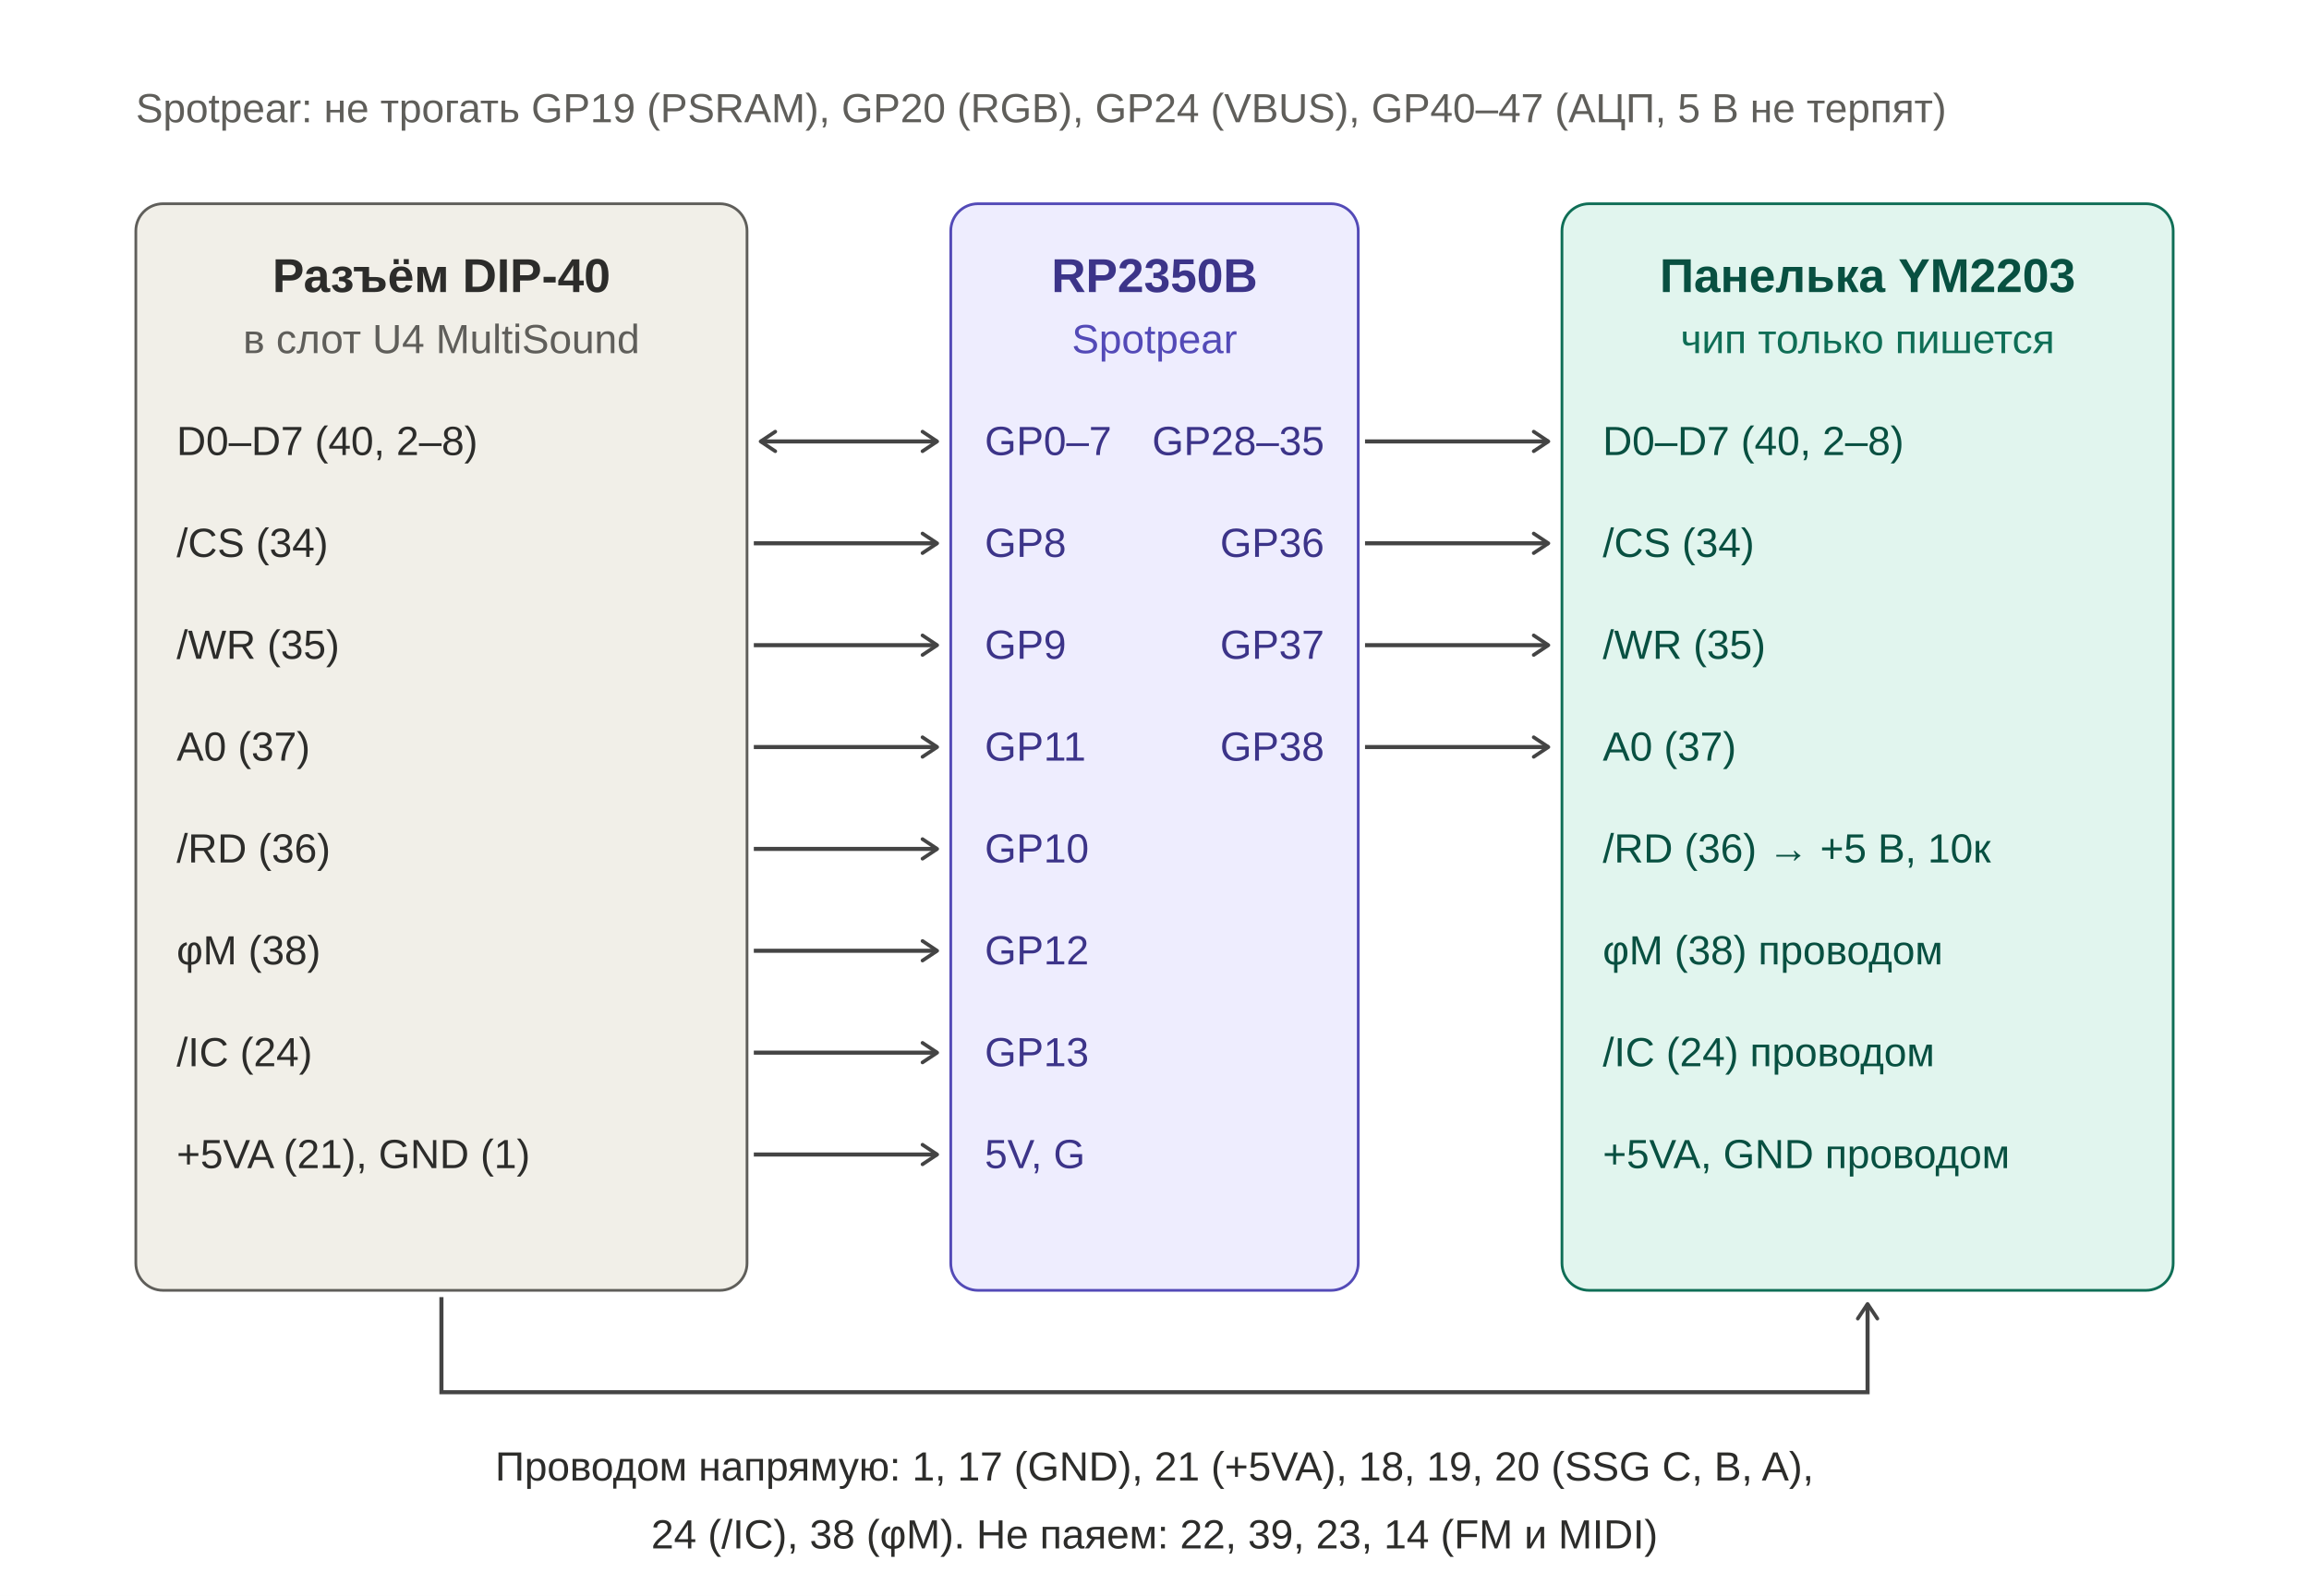
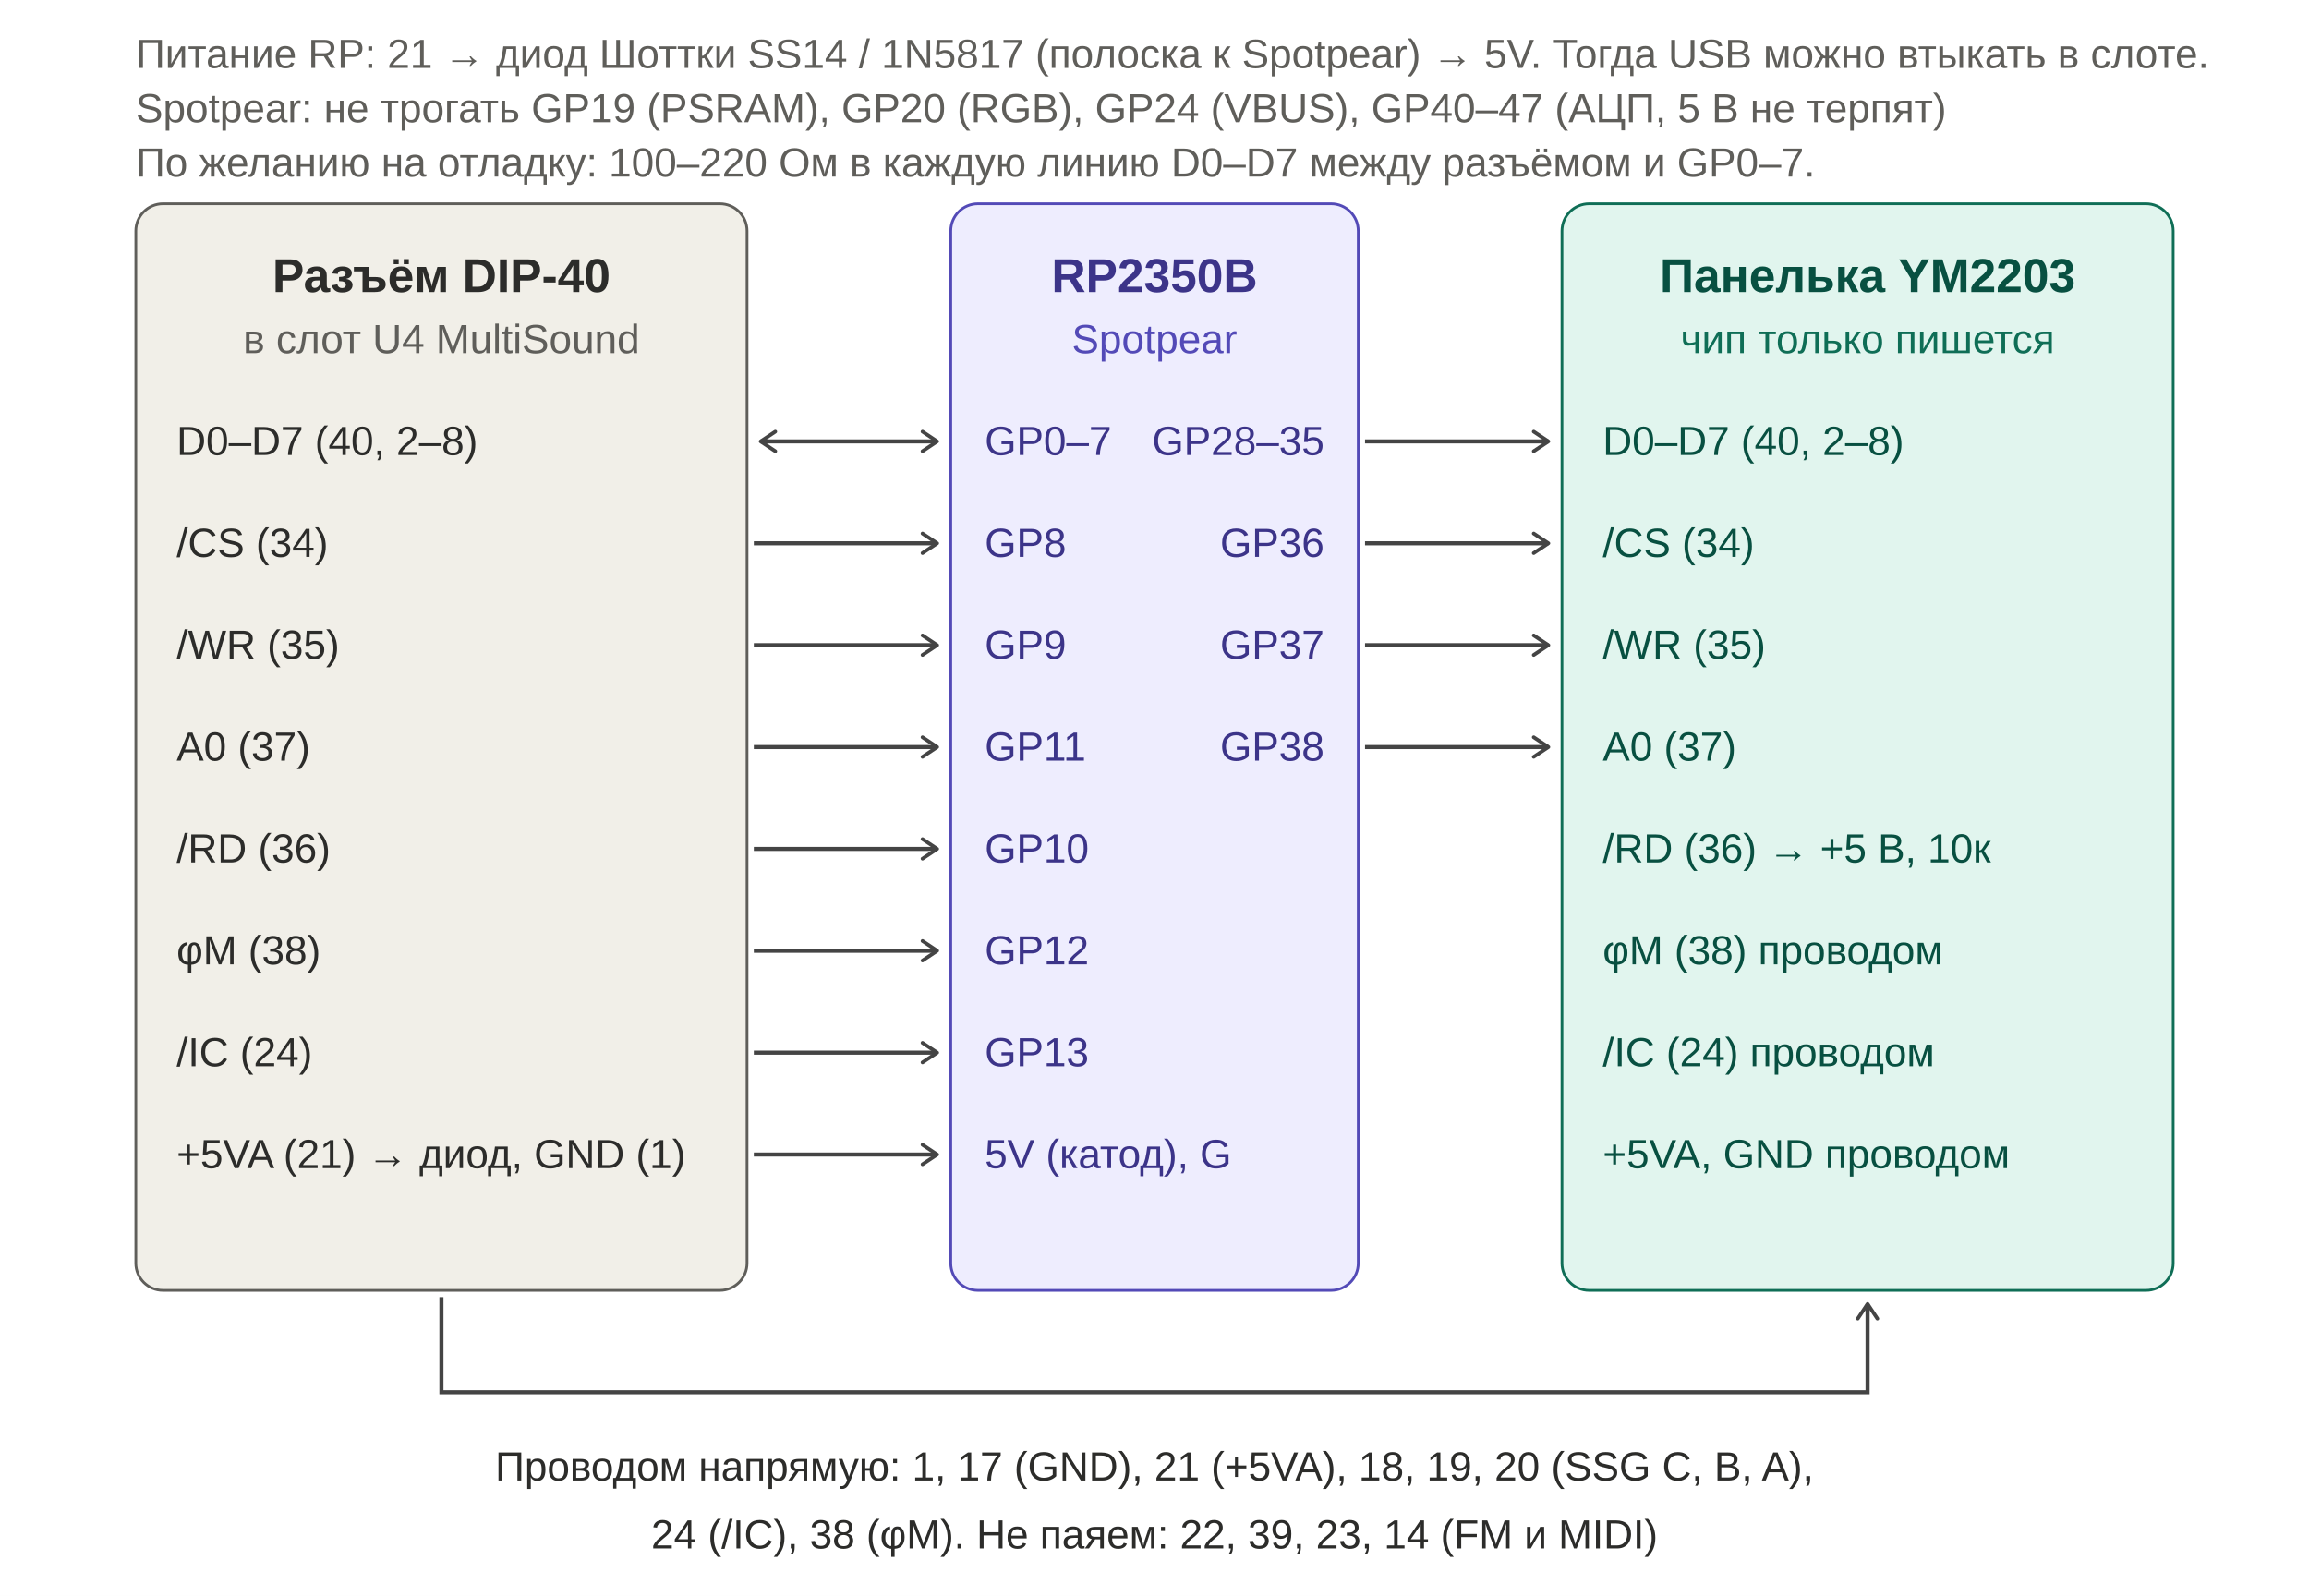
<svg xmlns="http://www.w3.org/2000/svg" width="1020" height="705" viewBox="0 0 680 470" font-family="Segoe UI, Arial, sans-serif">
  <defs>
    <marker id="a" viewBox="0 0 10 10" refX="8" refY="5" markerWidth="6" markerHeight="6" orient="auto-start-reverse">
      <path d="M2 1L8 5L2 9" fill="none" stroke="#444" stroke-width="1.5" stroke-linecap="round" stroke-linejoin="round" />
    </marker>
  </defs>
  <rect width="680" height="470" fill="#ffffff" />
  <g font-size="12" fill="#2C2C2A">
    <rect x="40" y="60" width="180" height="320" rx="8" fill="#F1EFE8" stroke="#5F5E5A" stroke-width="0.8" />
    <text x="130" y="86" text-anchor="middle" font-size="14" font-weight="600">Разъём DIP-40</text>
    <text x="130" y="104" text-anchor="middle" fill="#5F5E5A">в слот U4 MultiSound</text>
    <text x="52" y="134">D0–D7 (40, 2–8)</text>
    <text x="52" y="164">/CS (34)</text>
    <text x="52" y="194">/WR (35)</text>
    <text x="52" y="224">A0 (37)</text>
    <text x="52" y="254">/RD (36)</text>
    <text x="52" y="284">φM (38)</text>
    <text x="52" y="314">/IC (24)</text>
-     <text x="52" y="344">+5VA (21), GND (1)</text>
+     <text x="52" y="344">+5VA (21) → диод, GND (1)</text>
    <rect x="280" y="60" width="120" height="320" rx="8" fill="#EEEDFE" stroke="#534AB7" stroke-width="0.8" />
    <text x="340" y="86" text-anchor="middle" font-size="14" font-weight="600" fill="#3C3489">RP2350B</text>
    <text x="340" y="104" text-anchor="middle" fill="#534AB7">Spotpear</text>
    <g fill="#3C3489">
      <text x="290" y="134">GP0–7</text>
      <text x="390" y="134" text-anchor="end">GP28–35</text>
      <text x="290" y="164">GP8</text>
      <text x="390" y="164" text-anchor="end">GP36</text>
      <text x="290" y="194">GP9</text>
      <text x="390" y="194" text-anchor="end">GP37</text>
      <text x="290" y="224">GP11</text>
      <text x="390" y="224" text-anchor="end">GP38</text>
      <text x="290" y="254">GP10</text>
      <text x="290" y="284">GP12</text>
      <text x="290" y="314">GP13</text>
-       <text x="290" y="344">5V, G</text>
+       <text x="290" y="344">5V (катод), G</text>
    </g>
    <rect x="460" y="60" width="180" height="320" rx="8" fill="#E1F5EE" stroke="#0F6E56" stroke-width="0.8" />
    <text x="550" y="86" text-anchor="middle" font-size="14" font-weight="600" fill="#085041">Панелька YM2203</text>
    <text x="550" y="104" text-anchor="middle" fill="#0F6E56">чип только пишется</text>
    <g fill="#085041">
      <text x="472" y="134">D0–D7 (40, 2–8)</text>
      <text x="472" y="164">/CS (34)</text>
      <text x="472" y="194">/WR (35)</text>
      <text x="472" y="224">A0 (37)</text>
      <text x="472" y="254">/RD (36) → +5 В, 10к</text>
      <text x="472" y="284">φM (38) проводом</text>
      <text x="472" y="314">/IC (24) проводом</text>
      <text x="472" y="344">+5VA, GND проводом</text>
    </g>
  </g>
  <g stroke="#444" stroke-width="1.2" fill="none">
    <line x1="224" y1="130" x2="276" y2="130" marker-start="url(#a)" marker-end="url(#a)" />
    <line x1="222" y1="160" x2="276" y2="160" marker-end="url(#a)" />
    <line x1="222" y1="190" x2="276" y2="190" marker-end="url(#a)" />
    <line x1="222" y1="220" x2="276" y2="220" marker-end="url(#a)" />
    <line x1="222" y1="250" x2="276" y2="250" marker-end="url(#a)" />
    <line x1="222" y1="280" x2="276" y2="280" marker-end="url(#a)" />
    <line x1="222" y1="310" x2="276" y2="310" marker-end="url(#a)" />
    <line x1="222" y1="340" x2="276" y2="340" marker-end="url(#a)" />
    <line x1="402" y1="130" x2="456" y2="130" marker-end="url(#a)" />
    <line x1="402" y1="160" x2="456" y2="160" marker-end="url(#a)" />
    <line x1="402" y1="190" x2="456" y2="190" marker-end="url(#a)" />
    <line x1="402" y1="220" x2="456" y2="220" marker-end="url(#a)" />
    <path d="M130 382 L130 410 L550 410 L550 384" marker-end="url(#a)" />
  </g>
  <g font-size="12" fill="#2C2C2A" text-anchor="middle">
    <text x="340" y="436">Проводом напрямую: 1, 17 (GND), 21 (+5VA), 18, 19, 20 (SSG C, B, A),</text>
    <text x="340" y="456">24 (/IC), 38 (φM). Не паяем: 22, 39, 23, 14 (FM и MIDI)</text>
  </g>
+   <text x="40" y="20" font-size="12" fill="#5F5E5A">Питание RP: 21 → диод Шоттки SS14 / 1N5817 (полоска к Spotpear) → 5V. Тогда USB можно втыкать в слоте.</text>
  <text x="40" y="36" font-size="12" fill="#5F5E5A">Spotpear: не трогать GP19 (PSRAM), GP20 (RGB), GP24 (VBUS), GP40–47 (АЦП, 5 В не терпят)</text>
+   <text x="40" y="52" font-size="12" fill="#5F5E5A">По желанию на отладку: 100–220 Ом в каждую линию D0–D7 между разъёмом и GP0–7.</text>
</svg>
